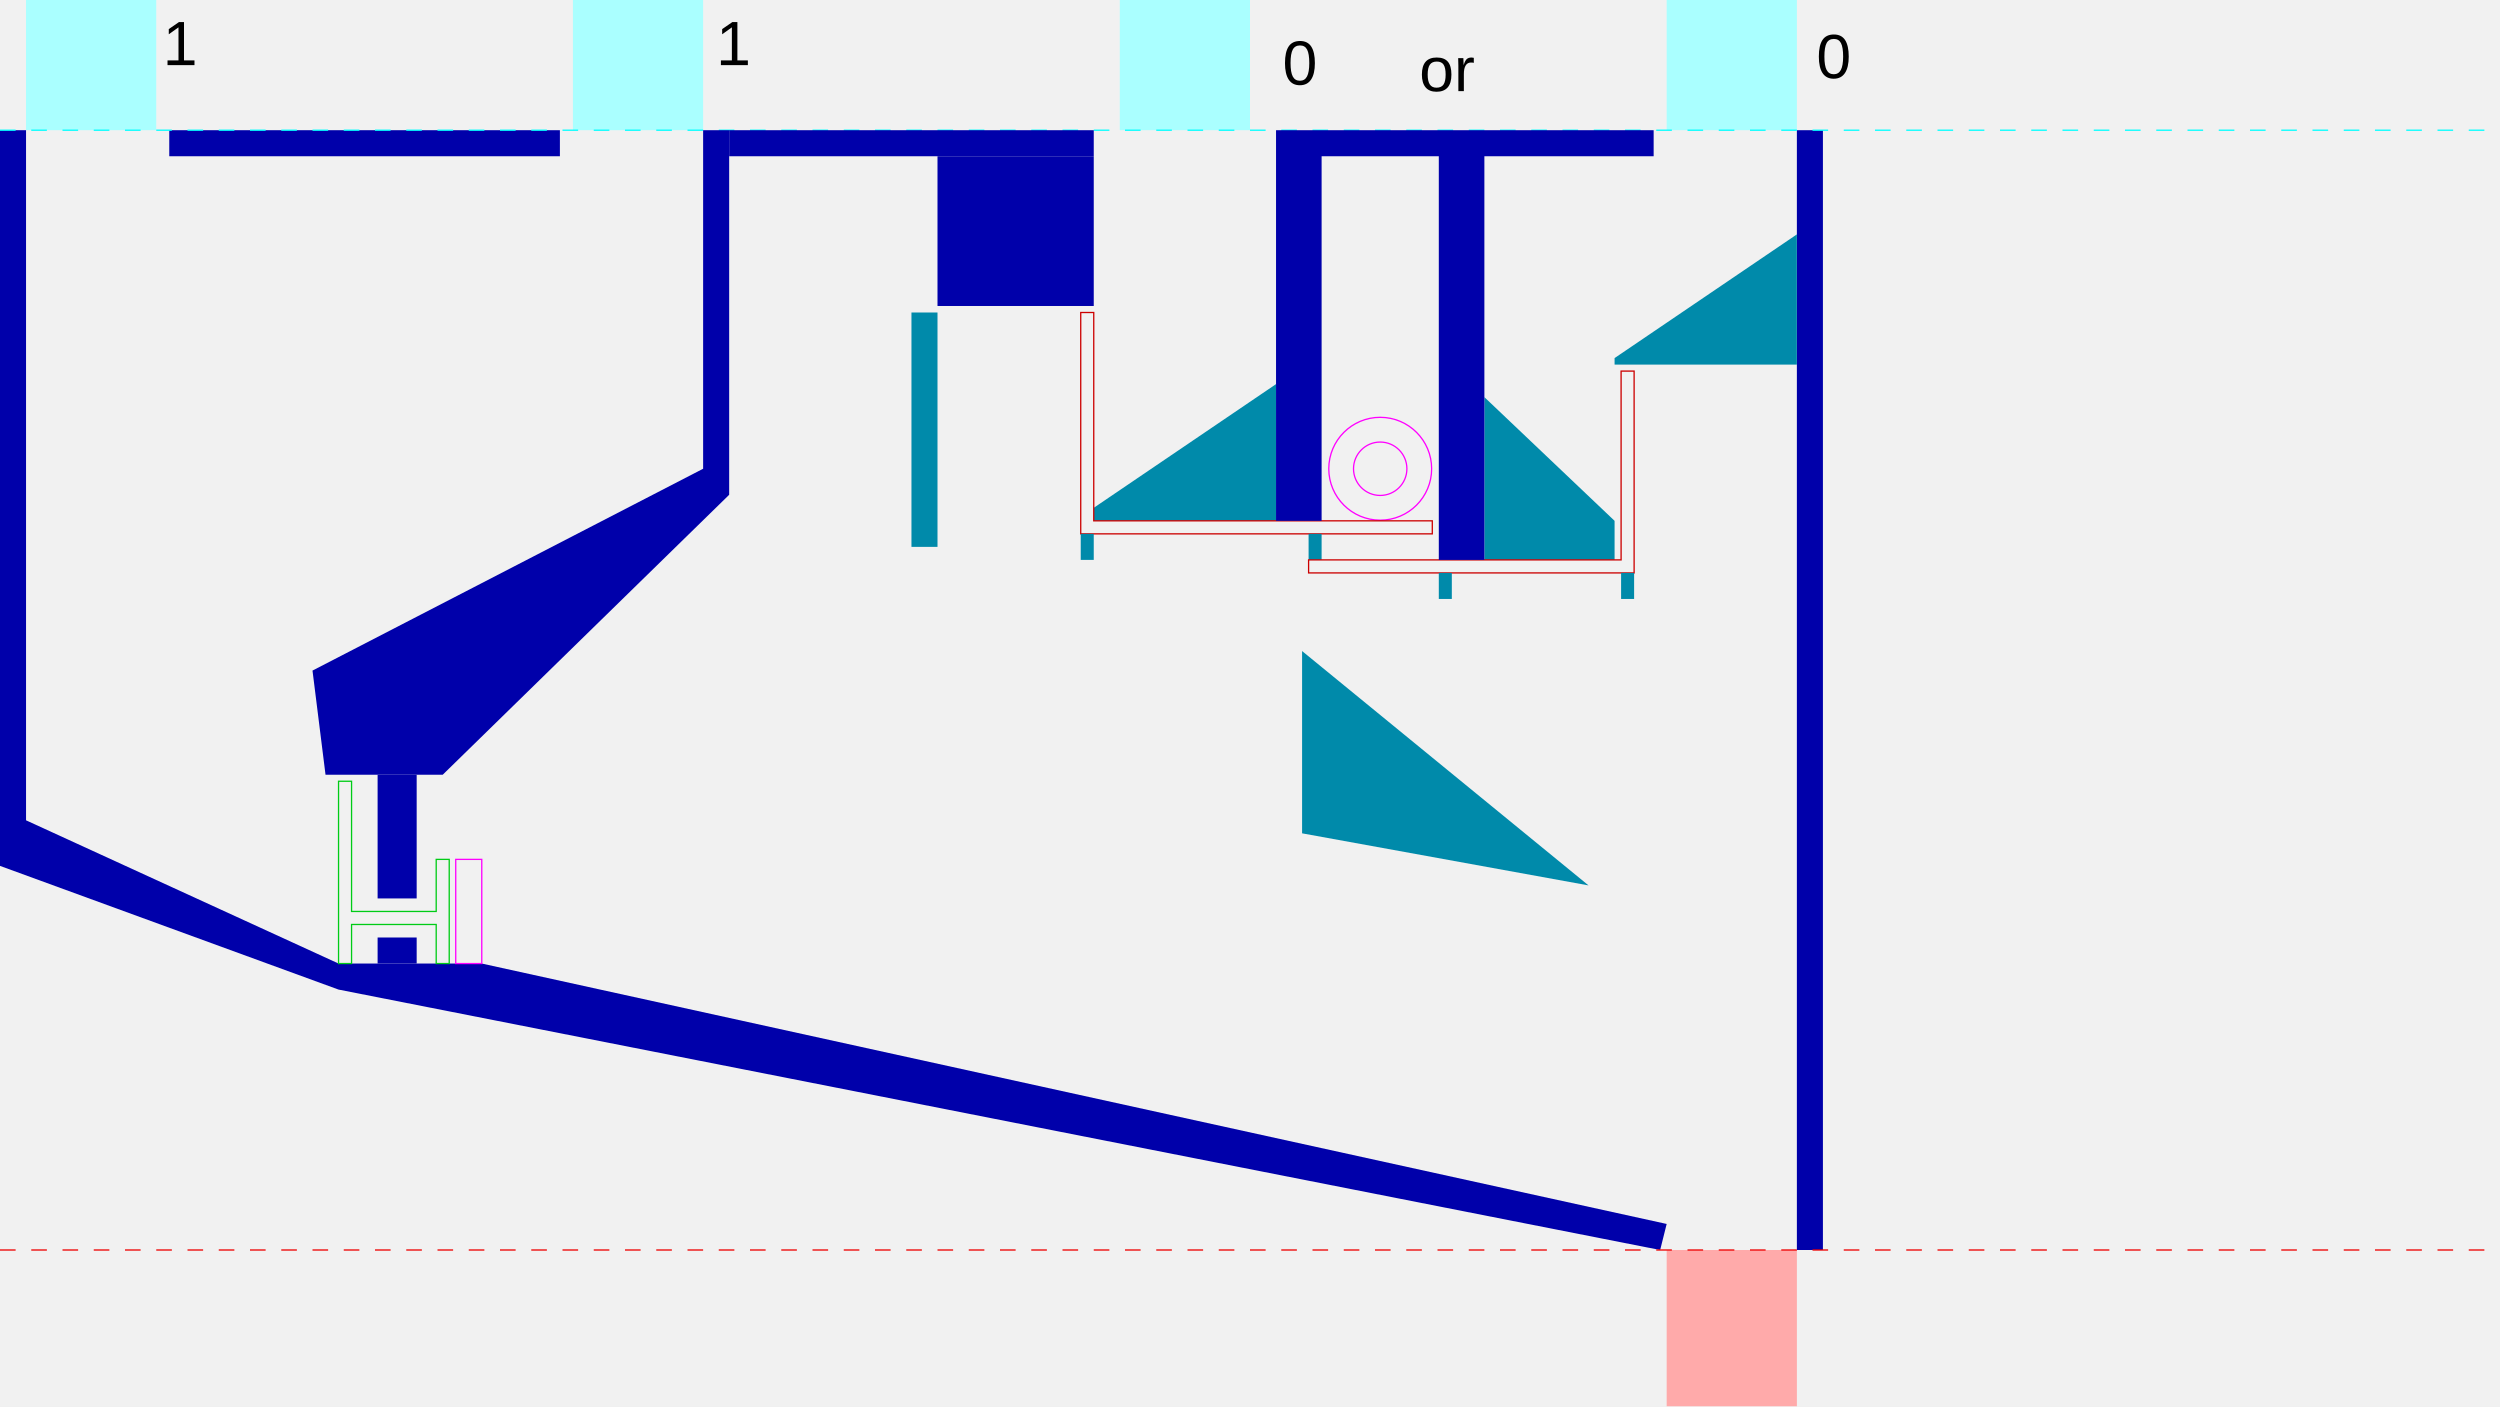
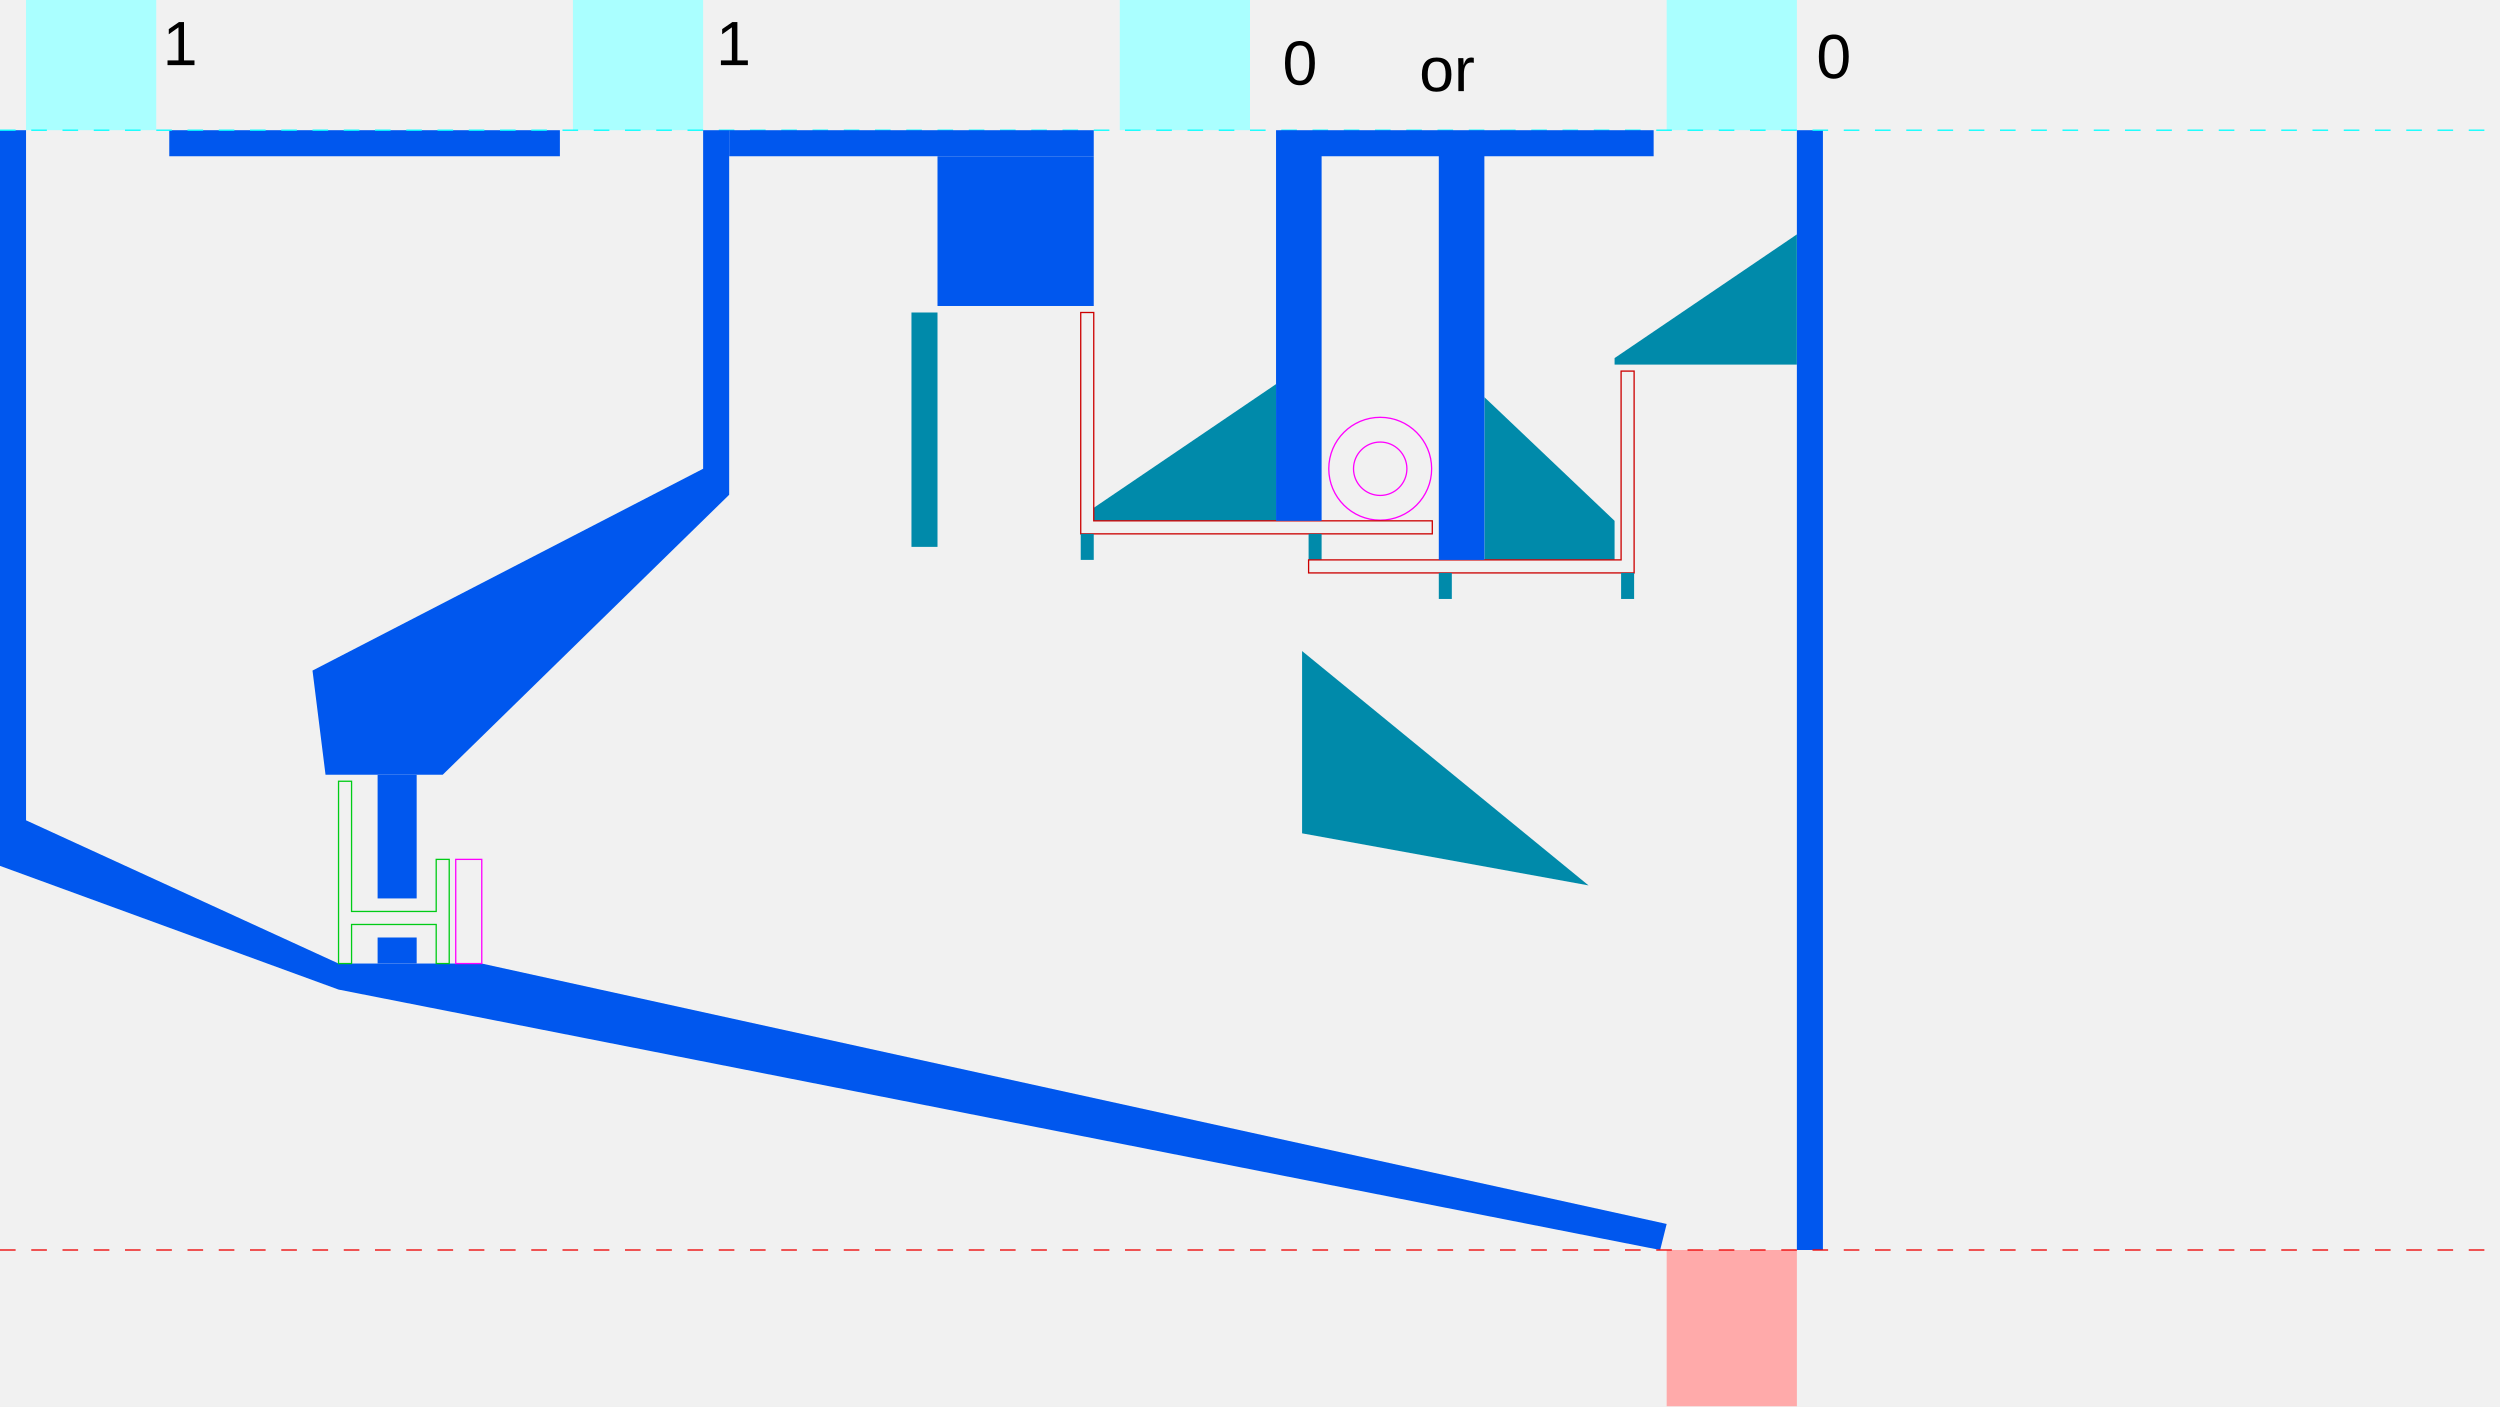
- <svg xmlns="http://www.w3.org/2000/svg" id="Layer_1" width="1920" height="1080" version="1.1" viewBox="0 0 1920 1080">
+ <svg xmlns="http://www.w3.org/2000/svg" id="Layer_1" version="1.1" viewBox="0 0 1920 1080">
  <g opacity=".05">
    <rect width="1920" height="1080" fill="#fff" />
  </g>
  <path d="M440,0h100v100h-100V0Z" fill="#aff" />
  <path d="M20,0h100v100H20V0Z" fill="#aff" />
  <path d="M860,0h100v100h-100V0Z" fill="#aff" />
  <path d="M1280,0h100v100h-100V0Z" fill="#aff" />
-   <rect x="130" y="100" width="300" height="20" fill="#00a" />
+   <rect x="130" y="100" width="300" height="20" fill="#0057ee" />
  <g isolation="isolate">
    <g isolation="isolate">
      <g isolation="isolate">
        <g isolation="isolate">
          <g isolation="isolate">
-             <text transform="translate(550 50)" font-family="ArialMT, Arial" font-size="48" isolation="isolate">
-               <tspan x="0" y="0">1</tspan>
-             </text>
+             <g isolation="isolate">
+               <text transform="translate(550 50)" font-family="ArialMT, Arial" font-size="48" isolation="isolate">
+                 <tspan x="0" y="0">1</tspan>
+               </text>
+             </g>
          </g>
        </g>
      </g>
    </g>
  </g>
  <g isolation="isolate">
    <g isolation="isolate">
      <g isolation="isolate">
        <g isolation="isolate">
          <g isolation="isolate">
-             <text transform="translate(125 50)" font-family="ArialMT, Arial" font-size="48" isolation="isolate">
-               <tspan x="0" y="0">1</tspan>
-             </text>
+             <g isolation="isolate">
+               <text transform="translate(125 50)" font-family="ArialMT, Arial" font-size="48" isolation="isolate">
+                 <tspan x="0" y="0">1</tspan>
+               </text>
+             </g>
          </g>
        </g>
      </g>
    </g>
  </g>
  <g isolation="isolate">
    <g isolation="isolate">
      <g isolation="isolate">
        <g isolation="isolate">
          <g isolation="isolate">
-             <text transform="translate(1090 70)" font-family="ArialMT, Arial" font-size="48" isolation="isolate">
-               <tspan x="0" y="0">or</tspan>
-             </text>
+             <g isolation="isolate">
+               <text transform="translate(1090 70)" font-family="ArialMT, Arial" font-size="48" isolation="isolate">
+                 <tspan x="0" y="0">or</tspan>
+               </text>
+             </g>
          </g>
        </g>
      </g>
    </g>
  </g>
  <g isolation="isolate">
    <g isolation="isolate">
      <g isolation="isolate">
        <g isolation="isolate">
          <g isolation="isolate">
-             <text transform="translate(985 65)" font-family="ArialMT, Arial" font-size="48" isolation="isolate">
-               <tspan x="0" y="0">0</tspan>
-             </text>
+             <g isolation="isolate">
+               <text transform="translate(985 65)" font-family="ArialMT, Arial" font-size="48" isolation="isolate">
+                 <tspan x="0" y="0">0</tspan>
+               </text>
+             </g>
          </g>
        </g>
      </g>
    </g>
  </g>
  <g isolation="isolate">
    <g isolation="isolate">
      <g isolation="isolate">
        <g isolation="isolate">
          <g isolation="isolate">
-             <text transform="translate(1395 59.9998)" font-family="ArialMT, Arial" font-size="48" isolation="isolate">
-               <tspan x="0" y="0">0</tspan>
-             </text>
+             <g isolation="isolate">
+               <text transform="translate(1395 59.9998)" font-family="ArialMT, Arial" font-size="48" isolation="isolate">
+                 <tspan x="0" y="0">0</tspan>
+               </text>
+             </g>
          </g>
        </g>
      </g>
    </g>
  </g>
  <rect x="1280" y="960" width="100" height="120" fill="#faa" />
-   <polygon points="370 740 260 740 20 630 20 100 0 100 0 665 260 760 1275 960 1280 940 370 740" fill="#00a" />
-   <polyline points="1400 960 1400 100 1380 100 1380 960" fill="#00a" />
+   <polygon points="370 740 260 740 20 630 20 100 0 100 0 665 260 760 1275 960 1280 940 370 740" fill="#0057ee" />
+   <polyline points="1400 960 1400 100 1380 100 1380 960" fill="#0057ee" />
  <line y1="960" x2="1920" y2="960" fill="none" stroke="#e00" stroke-dasharray="12" stroke-miterlimit="10" />
  <line y1="100" x2="1920" y2="100" fill="none" stroke="aqua" stroke-dasharray="12" stroke-miterlimit="10" />
  <polygon points="260 600 270 600 270 700 335 700 335 660 345 660 345 740 335 740 335 710 270 710 270 740 260 740 260 600" fill="none" stroke="#00cc16" stroke-miterlimit="10" />
-   <polygon points="250 595 340 595 560 380 560 360 560 100 540 100 540 360 240 515 250 595" fill="#00a" />
-   <rect x="560" y="100" width="280" height="20" fill="#00a" />
+   <polygon points="250 595 340 595 560 380 560 360 560 100 540 100 540 360 240 515 250 595" fill="#0057ee" />
+   <rect x="560" y="100" width="280" height="20" fill="#0057ee" />
  <path d="M1060,321c21.505,0,39,17.495,39,39s-17.495,39-39,39-39-17.495-39-39,17.495-39,39-39M1060,381c11.579,0,21-9.421,21-21s-9.421-21-21-21-21,9.421-21,21,9.421,21,21,21M1060,320c-22.091,0-40,17.909-40,40s17.909,40,40,40,40-17.909,40-40-17.909-40-40-40h0ZM1060,380c-11.046,0-20-8.954-20-20s8.954-20,20-20,20,8.954,20,20-8.954,20-20,20h0Z" fill="#f0f" />
  <polygon points="980 295 840 390 840 400 980 400 980 295" fill="#008aaa" />
  <polygon points="1100 410 1100 400 840 400 840 240 830 240 830 410 1100 410" fill="none" stroke="#c00" stroke-miterlimit="10" />
  <rect x="1005" y="410" width="10" height="20" fill="#008aaa" />
  <rect x="830" y="410" width="10" height="20" fill="#008aaa" />
  <rect x="700" y="240" width="20" height="180" fill="#008aaa" />
-   <rect x="720" y="120" width="120" height="115" fill="#00a" />
+   <rect x="720" y="120" width="120" height="115" fill="#0057ee" />
  <polygon points="1380 180 1240 275 1240 280 1380 280 1380 180" fill="#008aaa" />
  <polygon points="1140 305 1240 400 1240 430 1140 430 1140 305" fill="#008aaa" />
  <polygon points="1255 440 1255 285 1245 285 1245 430 1005 430 1005 440 1255 440" fill="none" stroke="#c00" stroke-miterlimit="10" />
  <rect x="1105" y="440" width="10" height="20" fill="#008aaa" />
  <rect x="1245" y="440" width="10" height="20" fill="#008aaa" />
-   <polygon points="1140 100 980 100 980 120 980 400 1015 400 1015 120 1105 120 1105 430 1140 430 1140 120 1270 120 1270 100 1140 100" fill="#00a" />
+   <polygon points="1140 100 980 100 980 120 980 400 1015 400 1015 120 1105 120 1105 430 1140 430 1140 120 1270 120 1270 100 1140 100" fill="#0057ee" />
  <polygon points="1000 500 1000 640 1220 680 1000 500" fill="#008aaa" />
  <rect x="350" y="660" width="20" height="80" fill="none" stroke="#f0f" stroke-miterlimit="10" />
-   <rect x="290" y="595" width="30" height="95" fill="#00a" />
-   <rect x="290" y="720" width="30" height="20" fill="#00a" />
+   <rect x="290" y="595" width="30" height="95" fill="#0057ee" />
+   <rect x="290" y="720" width="30" height="20" fill="#0057ee" />
</svg>
